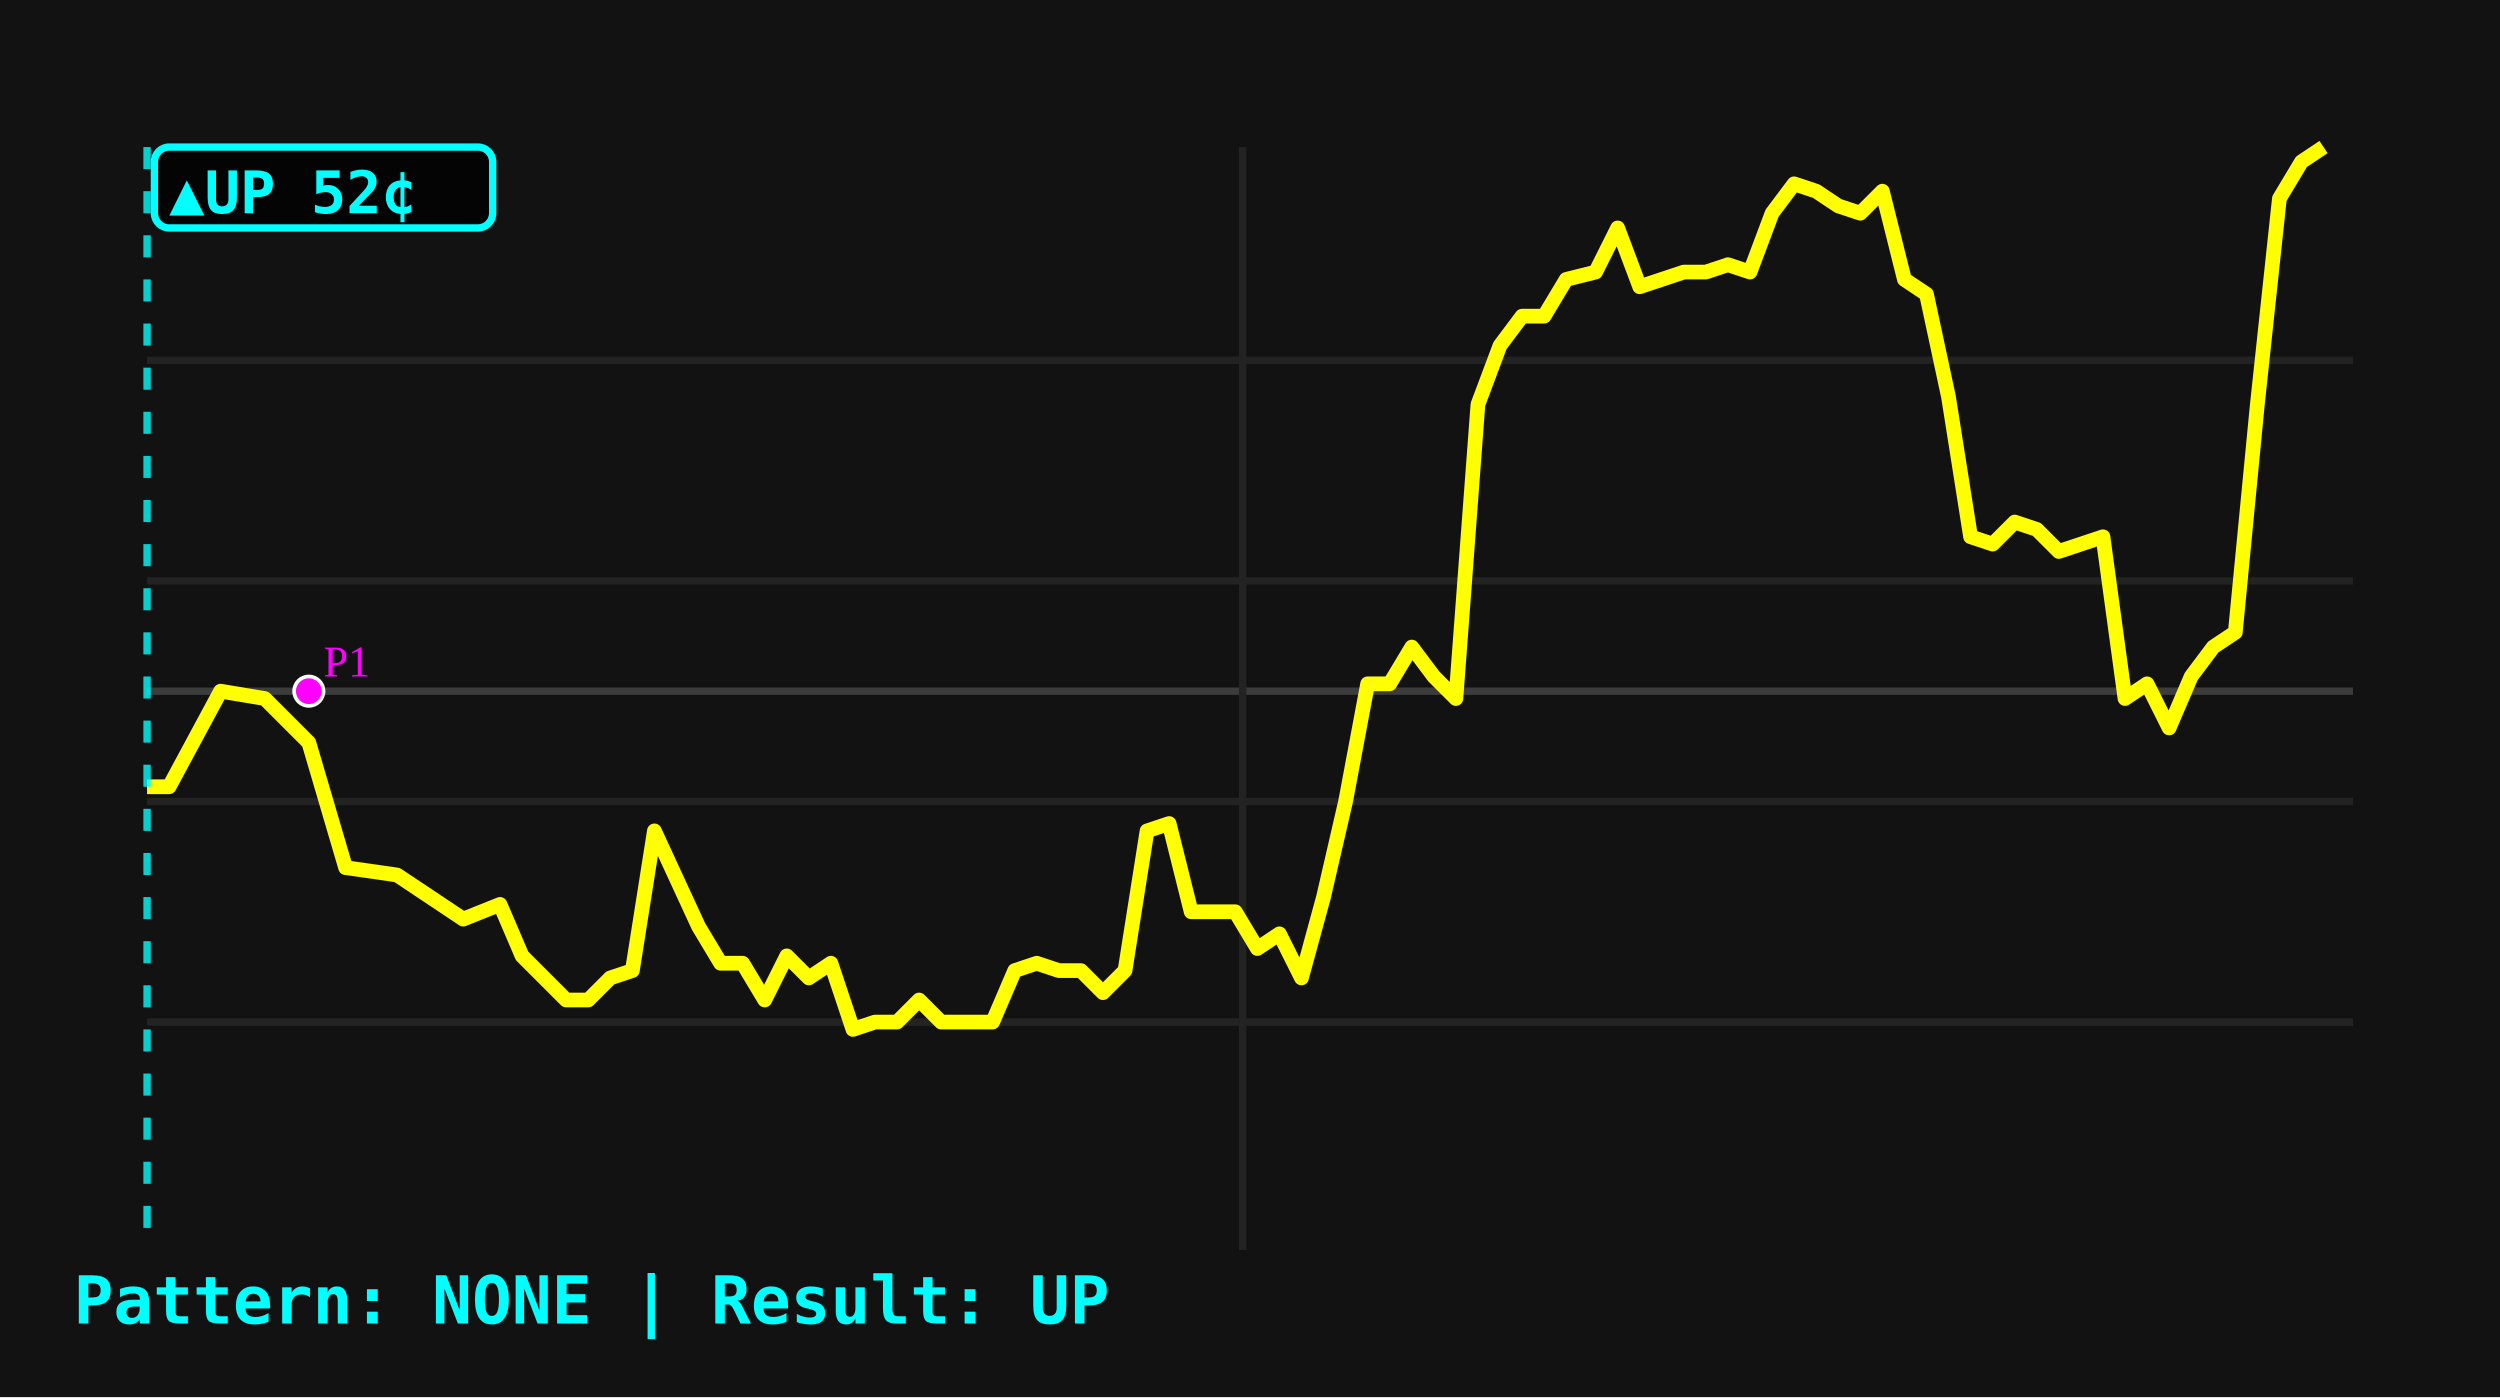
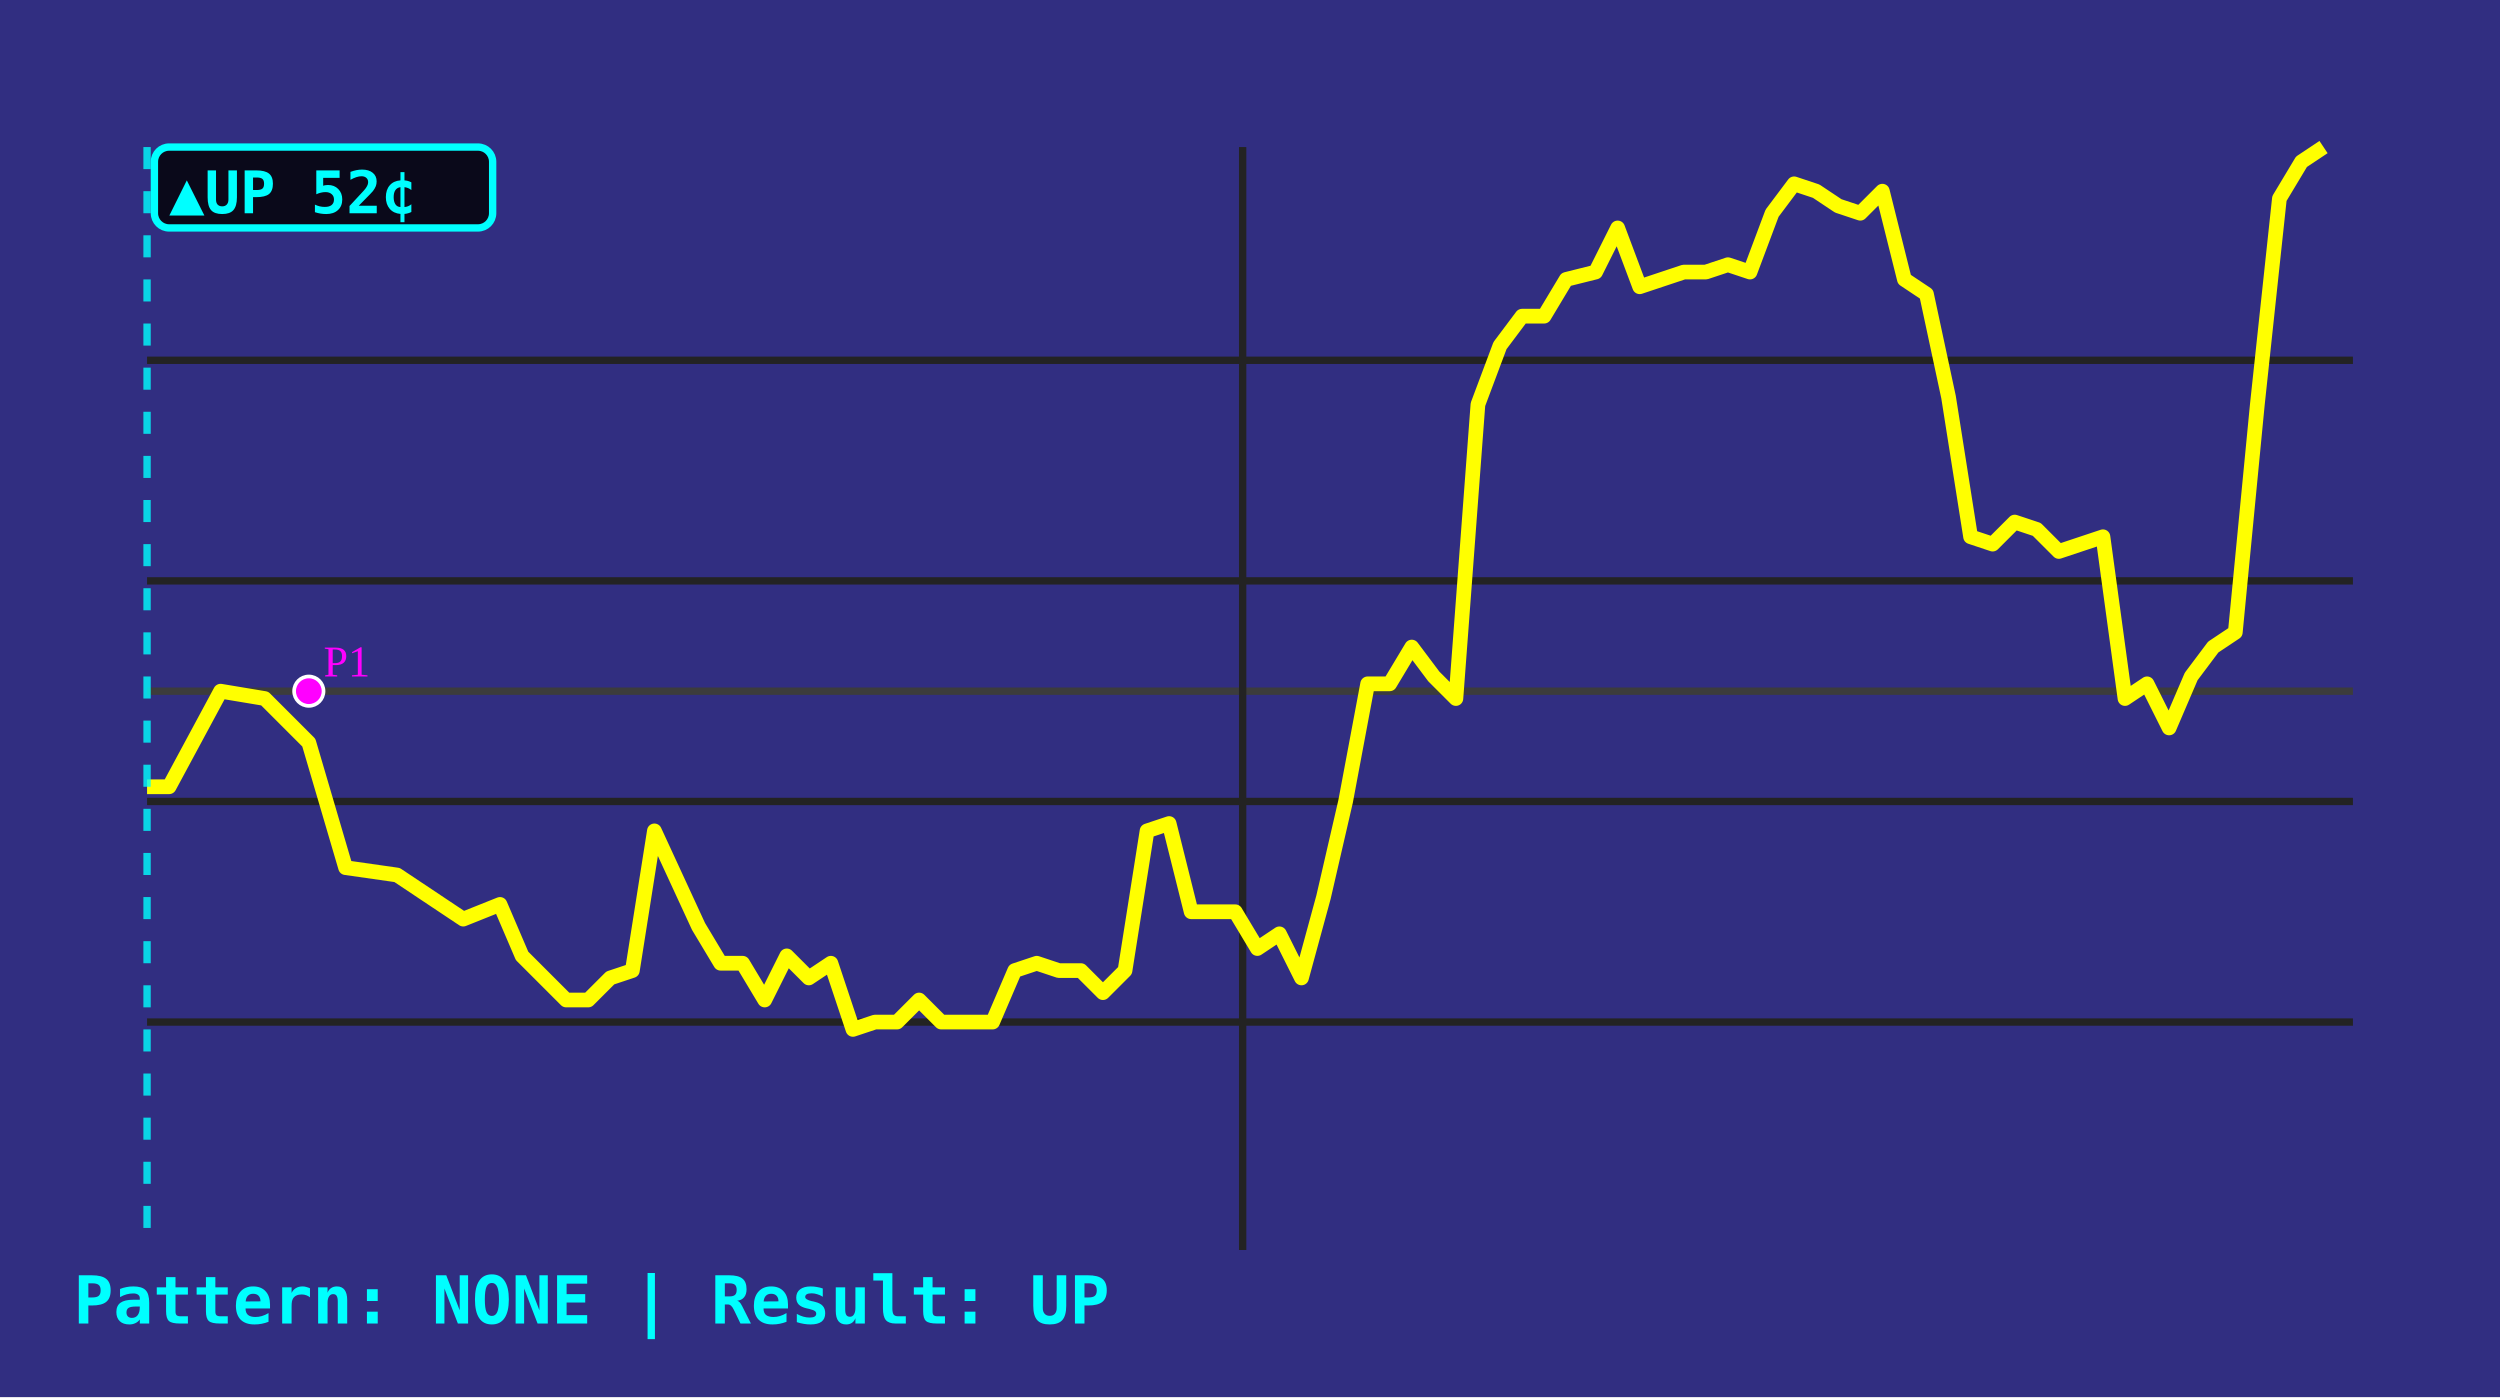
<svg xmlns="http://www.w3.org/2000/svg" width="340" height="190" style="overflow:visible">
  <style>.trade-dot:hover .dot-tip { opacity: 1 !important; } .trade-dot { cursor: crosshair; }</style>
-   <rect width="340" height="190" fill="#121212" />
+   <rect width="340" height="190" fill="#312e81" />
  <line x1="20" y1="139" x2="320" y2="139" stroke="#232323" stroke-width="1" />
  <line x1="20" y1="109" x2="320" y2="109" stroke="#232323" stroke-width="1" />
  <line x1="20" y1="94" x2="320" y2="94" stroke="#3C3C3C" stroke-width="1" />
  <line x1="20" y1="79" x2="320" y2="79" stroke="#232323" stroke-width="1" />
  <line x1="20" y1="49" x2="320" y2="49" stroke="#232323" stroke-width="1" />
  <line x1="169" y1="20" x2="169" y2="170" stroke="#232323" stroke-width="1" />
  <polyline points="20,107 23,107 30,94 36,95 42,101 47,118 54,119 63,125 68,123 71,130 74,133 77,136 80,136 83,133 86,132 89,113 95,126 98,131 101,131 104,136 107,130 110,133 113,131 116,140 119,139 122,139 125,136 128,139 131,139 135,139 138,132 141,131 144,132 147,132 150,135 153,132 156,113 159,112 162,124 165,124 168,124 171,129 174,127 177,133 180,122 183,109 186,93 189,93 192,88 195,92 198,95 201,55 204,47 207,43 210,43 213,38 217,37 220,31 223,39 226,38 229,37 232,37 235,36 238,37 241,29 244,25 247,26 250,28 253,29 256,26 259,38 262,40 265,54 268,73 271,74 274,71 277,72 280,75 283,74 286,73 289,95 292,93 295,99 298,92 301,88 304,86 307,55 310,27 313,22 316,20" fill="none" stroke="#FFFF00" stroke-width="2" stroke-linejoin="round" />
  <line x1="20" y1="20" x2="20" y2="170" stroke="#00FFFF" stroke-width="1" stroke-dasharray="3,3" opacity="0.8">
  </line>
  <rect x="21" y="20" width="46" height="11" rx="2" fill="#000000" fill-opacity="0.8" stroke="#00FFFF" stroke-width="1" />
  <text x="23" y="29" font-size="8" fill="#00FFFF" font-family="monospace" font-weight="bold">▲UP 52¢</text>
  <circle cx="42.0" cy="94.0" r="2" fill="#ff00ff" stroke="white" stroke-width="0.5" />
  <text x="44.0" y="92.0" font-size="6" fill="#ff00ff">P1</text>
  <text x="10" y="180" font-family="monospace" font-size="9" fill="cyan" font-weight="bold">Pattern: NONE | Result: UP</text>
</svg>
